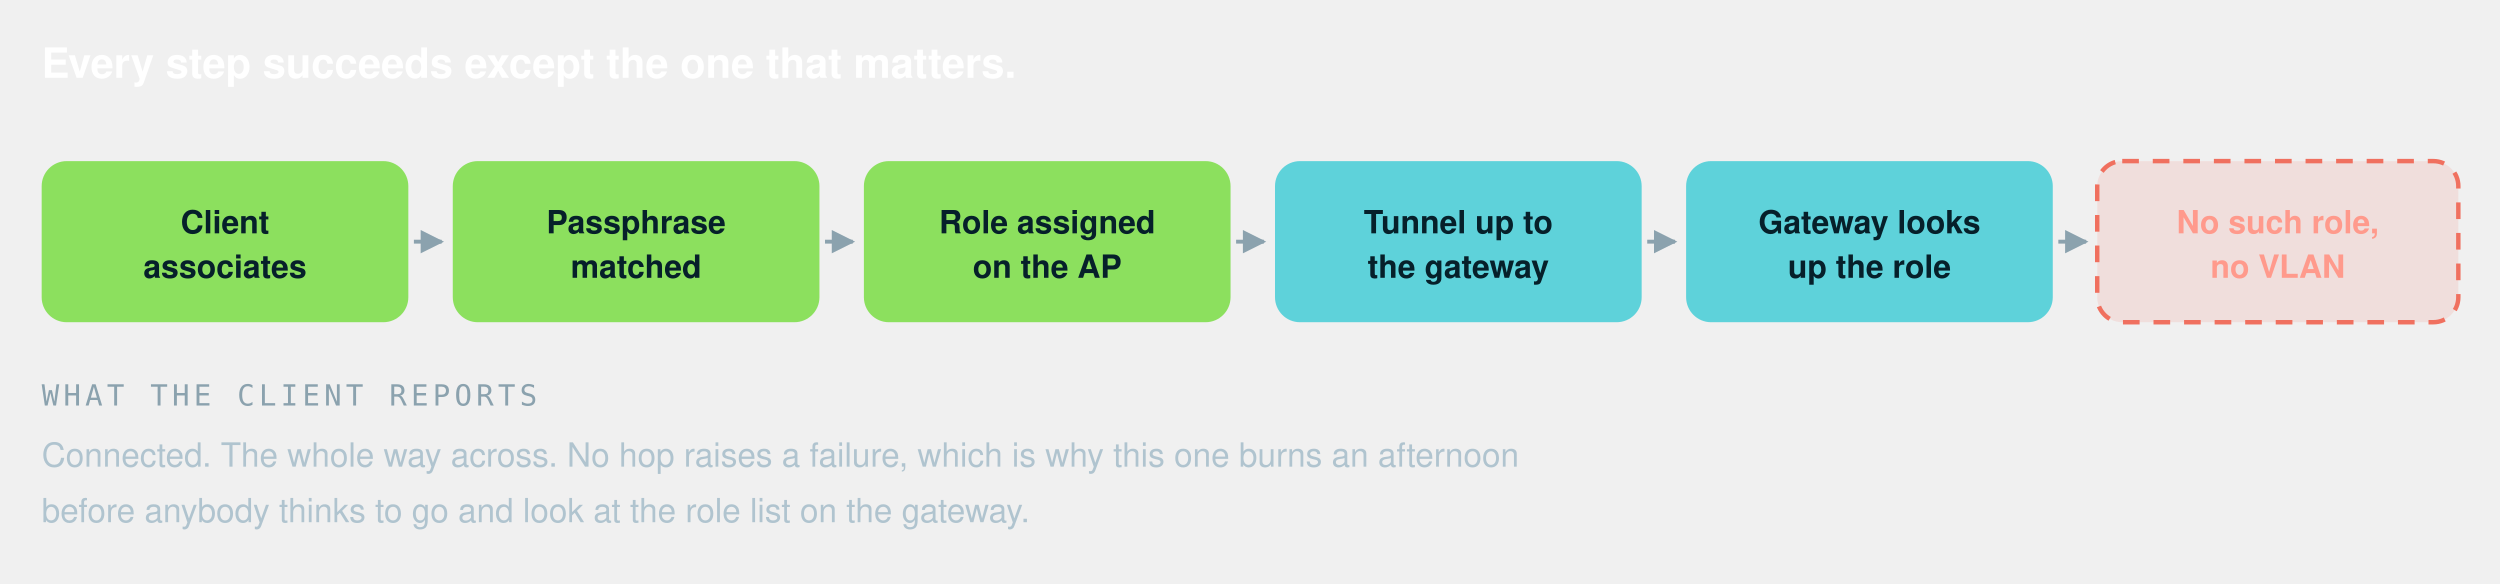
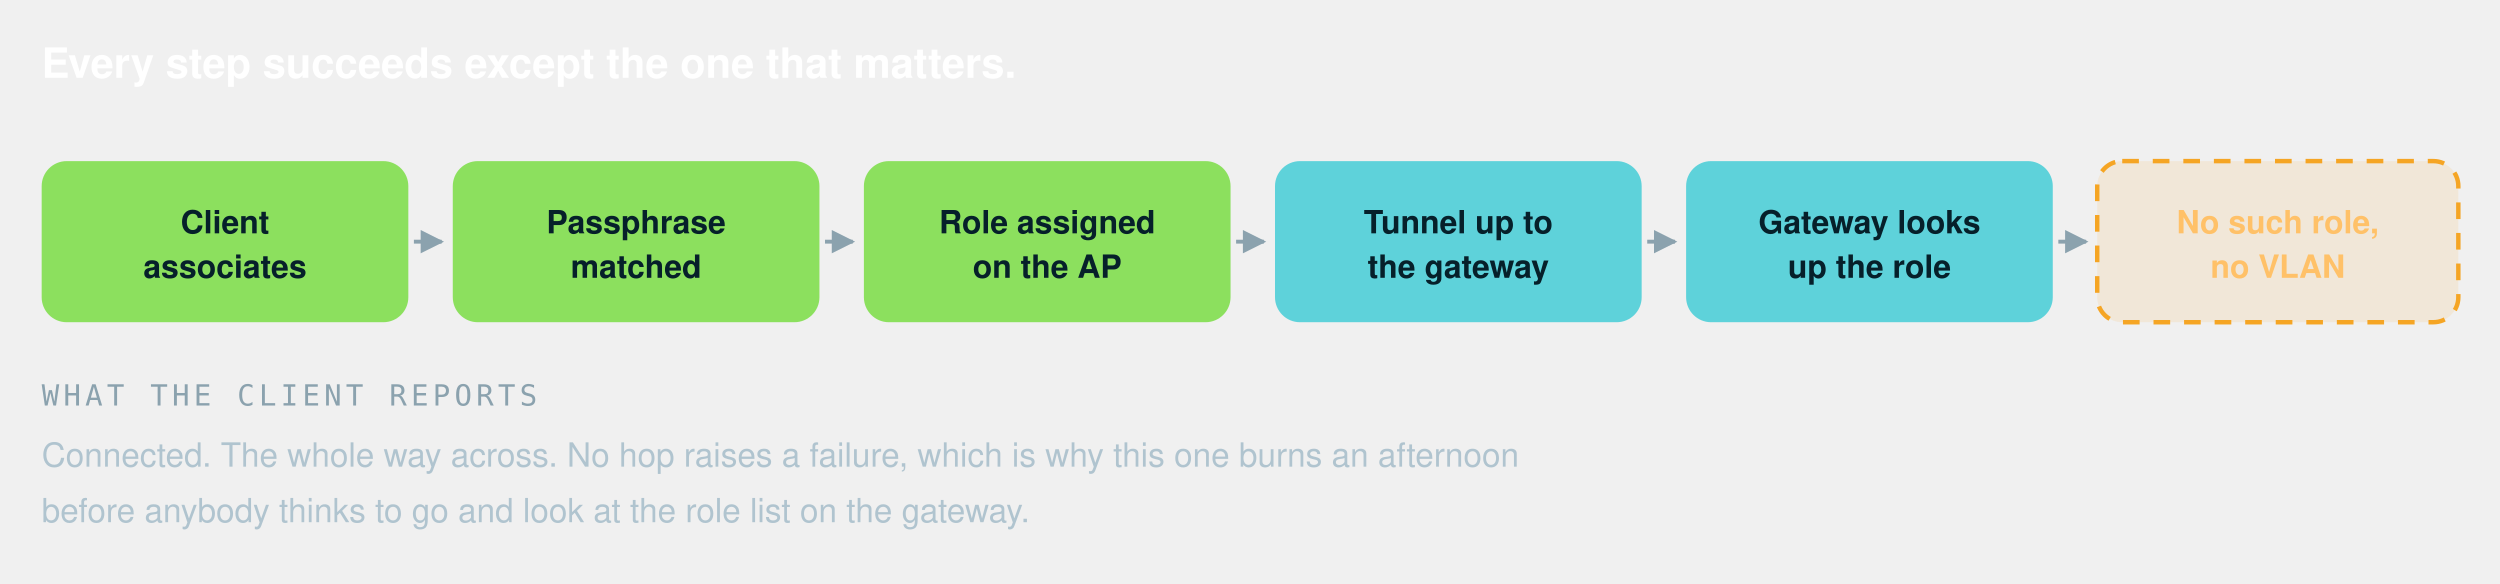
<svg xmlns="http://www.w3.org/2000/svg" viewBox="0 0 900 210" role="img" aria-label="Six steps of a tunneled MPSK client: association, passphrase match, role assigned on the access point, tunnel to the gateway, gateway role lookup, and no matching role so no VLAN">
  <defs>
    <style>
    .t{font-family:Instrument Sans,-apple-system,Helvetica,sans-serif}
    .mono{font-family:JetBrains Mono,ui-monospace,Menlo,monospace}
    .hd{font-size:15px;font-weight:700}
    .st{font-size:11.5px;font-weight:600}
    .n{font-size:10.5px;letter-spacing:1.5px}
    .note{font-size:12px}
  </style>
    <marker id="j" viewBox="0 0 10 10" refX="9" refY="5" markerWidth="6" markerHeight="6" orient="auto">
      <path d="M0 0 L10 5 L0 10 z" fill="#8BA2AE" />
    </marker>
  </defs>
  <text x="15" y="28" class="t hd" fill="#ffffff">Every step succeeds except the one that matters.</text>
  <g class="t" fill="#06202A">
    <g transform="translate(15,58)">
      <rect width="132" height="58" rx="9" fill="#8CE05E" />
      <text class="st" x="66" y="26" text-anchor="middle">Client</text>
      <text class="st" x="66" y="42" text-anchor="middle">associates</text>
    </g>
    <g transform="translate(163,58)">
      <rect width="132" height="58" rx="9" fill="#8CE05E" />
      <text class="st" x="66" y="26" text-anchor="middle">Passphrase</text>
      <text class="st" x="66" y="42" text-anchor="middle">matched</text>
    </g>
    <g transform="translate(311,58)">
      <rect width="132" height="58" rx="9" fill="#8CE05E" />
      <text class="st" x="66" y="26" text-anchor="middle">Role assigned</text>
      <text class="st" x="66" y="42" text-anchor="middle">on the AP</text>
    </g>
    <g transform="translate(459,58)">
      <rect width="132" height="58" rx="9" fill="#5ED2DA" />
      <text class="st" x="66" y="26" text-anchor="middle">Tunnel up to</text>
      <text class="st" x="66" y="42" text-anchor="middle">the gateway</text>
    </g>
    <g transform="translate(607,58)">
      <rect width="132" height="58" rx="9" fill="#5ED2DA" />
      <text class="st" x="66" y="26" text-anchor="middle">Gateway looks</text>
      <text class="st" x="66" y="42" text-anchor="middle">up the role</text>
    </g>
  </g>
  <g transform="translate(755,58)">
-     <rect width="130" height="58" rx="9" fill="#F0705F" fill-opacity="0.14" stroke="#F0705F" stroke-width="1.6" stroke-dasharray="6 5" />
-     <text class="t st" x="65" y="26" text-anchor="middle" fill="#FF9A8C">No such role,</text>
-     <text class="t st" x="65" y="42" text-anchor="middle" fill="#FF9A8C">no VLAN</text>
+     <rect width="130" height="58" rx="9" fill="#F5A524" fill-opacity="0.12" stroke="#F5A524" stroke-width="1.6" stroke-dasharray="6 5" />
+     <text class="t st" x="65" y="26" text-anchor="middle" fill="#FFC168">No such role,</text>
+     <text class="t st" x="65" y="42" text-anchor="middle" fill="#FFC168">no VLAN</text>
  </g>
  <g stroke="#8BA2AE" stroke-width="1.4" marker-end="url(#j)" fill="none">
    <path d="M149 87 L159 87" />
    <path d="M297 87 L307 87" />
    <path d="M445 87 L455 87" />
    <path d="M593 87 L603 87" />
    <path d="M741 87 L751 87" />
  </g>
  <text x="15" y="146" class="t mono n" fill="#8BA2AE">WHAT THE CLIENT REPORTS</text>
  <text x="15" y="168" class="t note" fill="#B0C4CF">Connected. The whole way across. No hop raises a failure, which is why this one burns an afternoon</text>
  <text x="15" y="188" class="t note" fill="#B0C4CF">before anybody thinks to go and look at the role list on the gateway.</text>
</svg>
